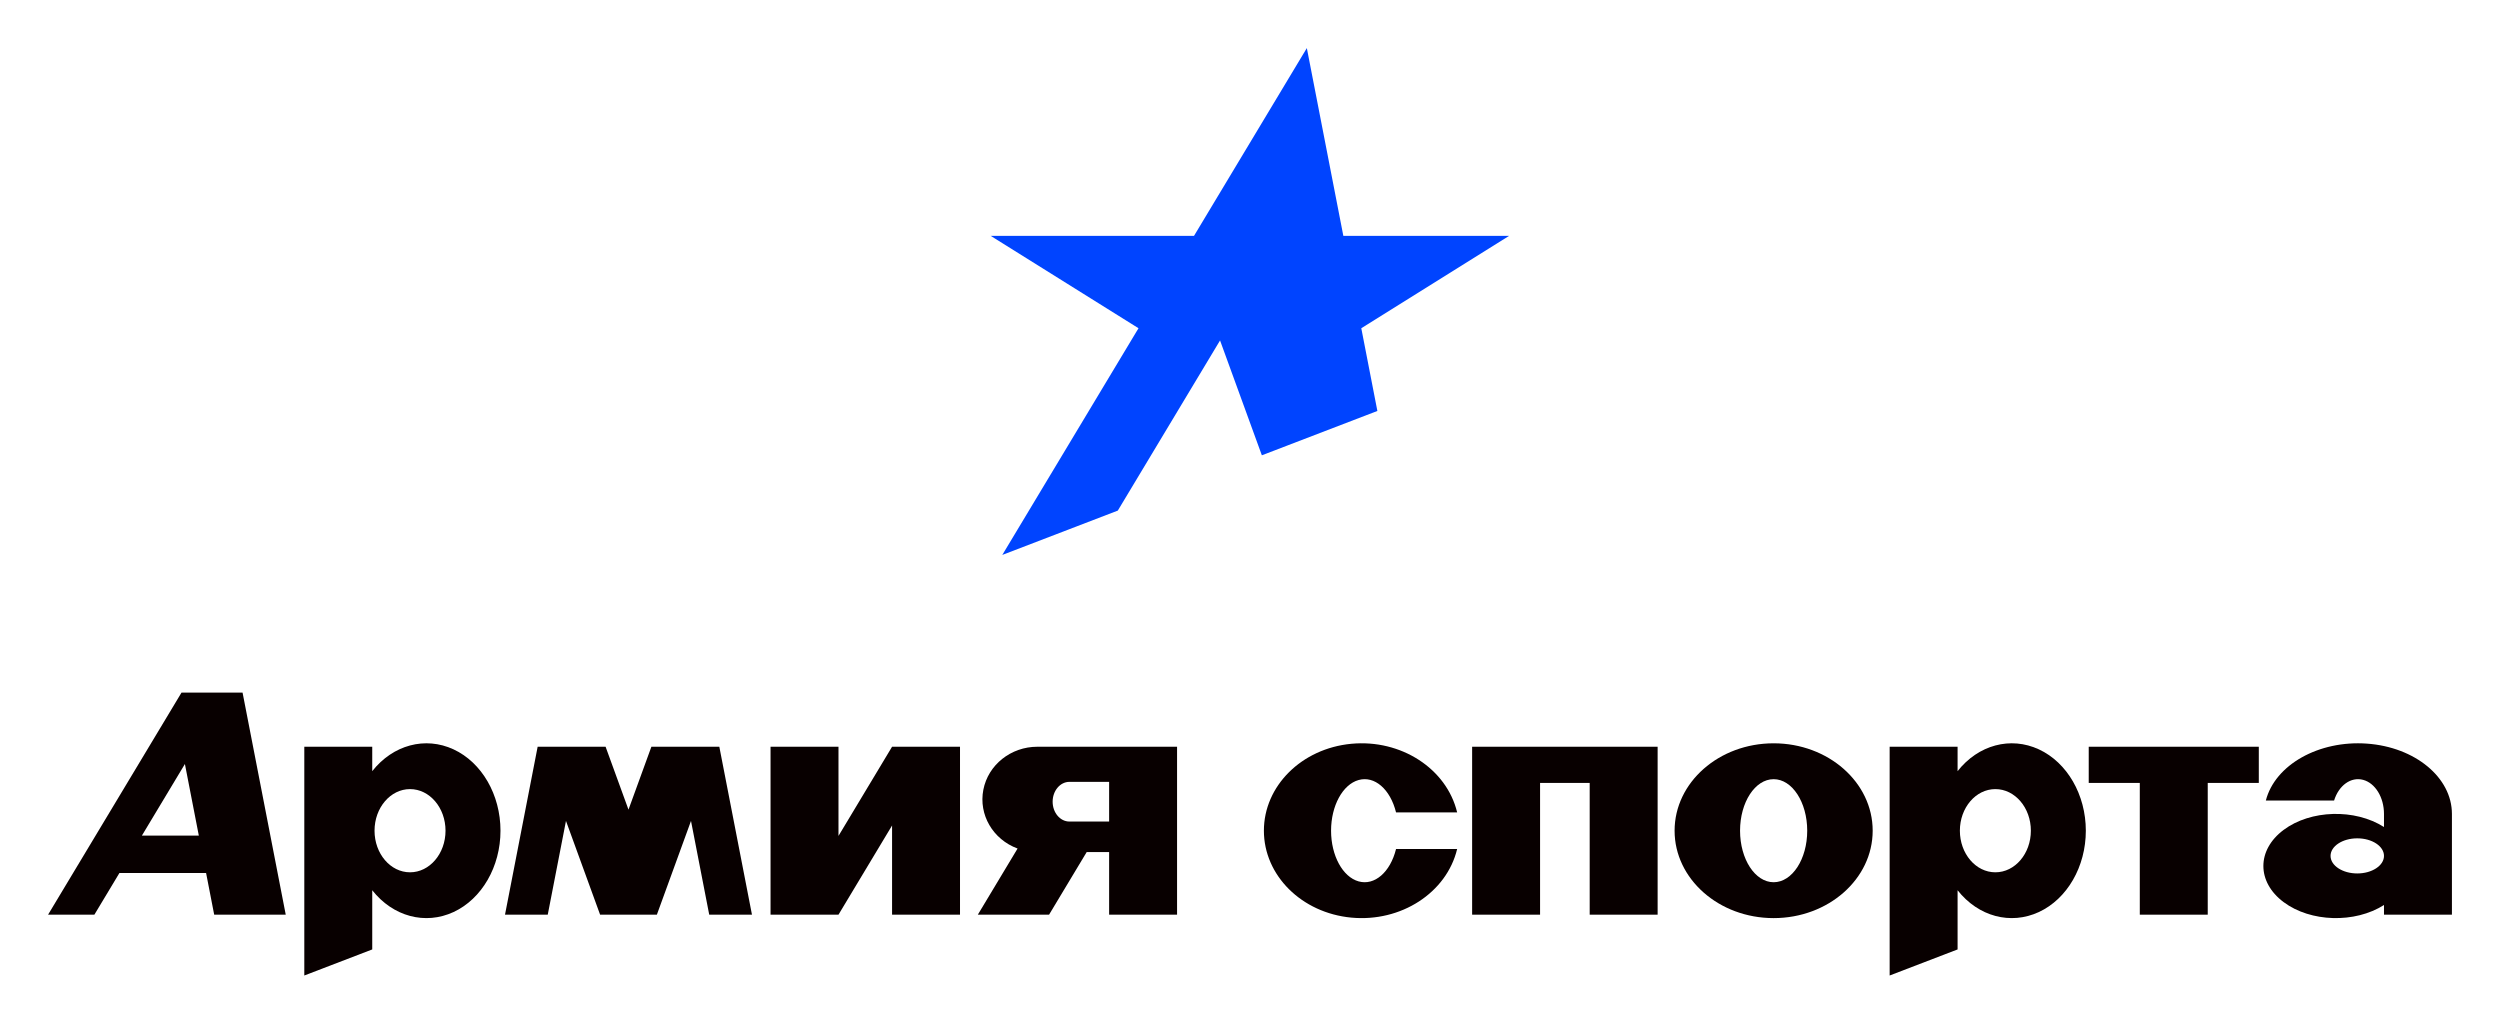
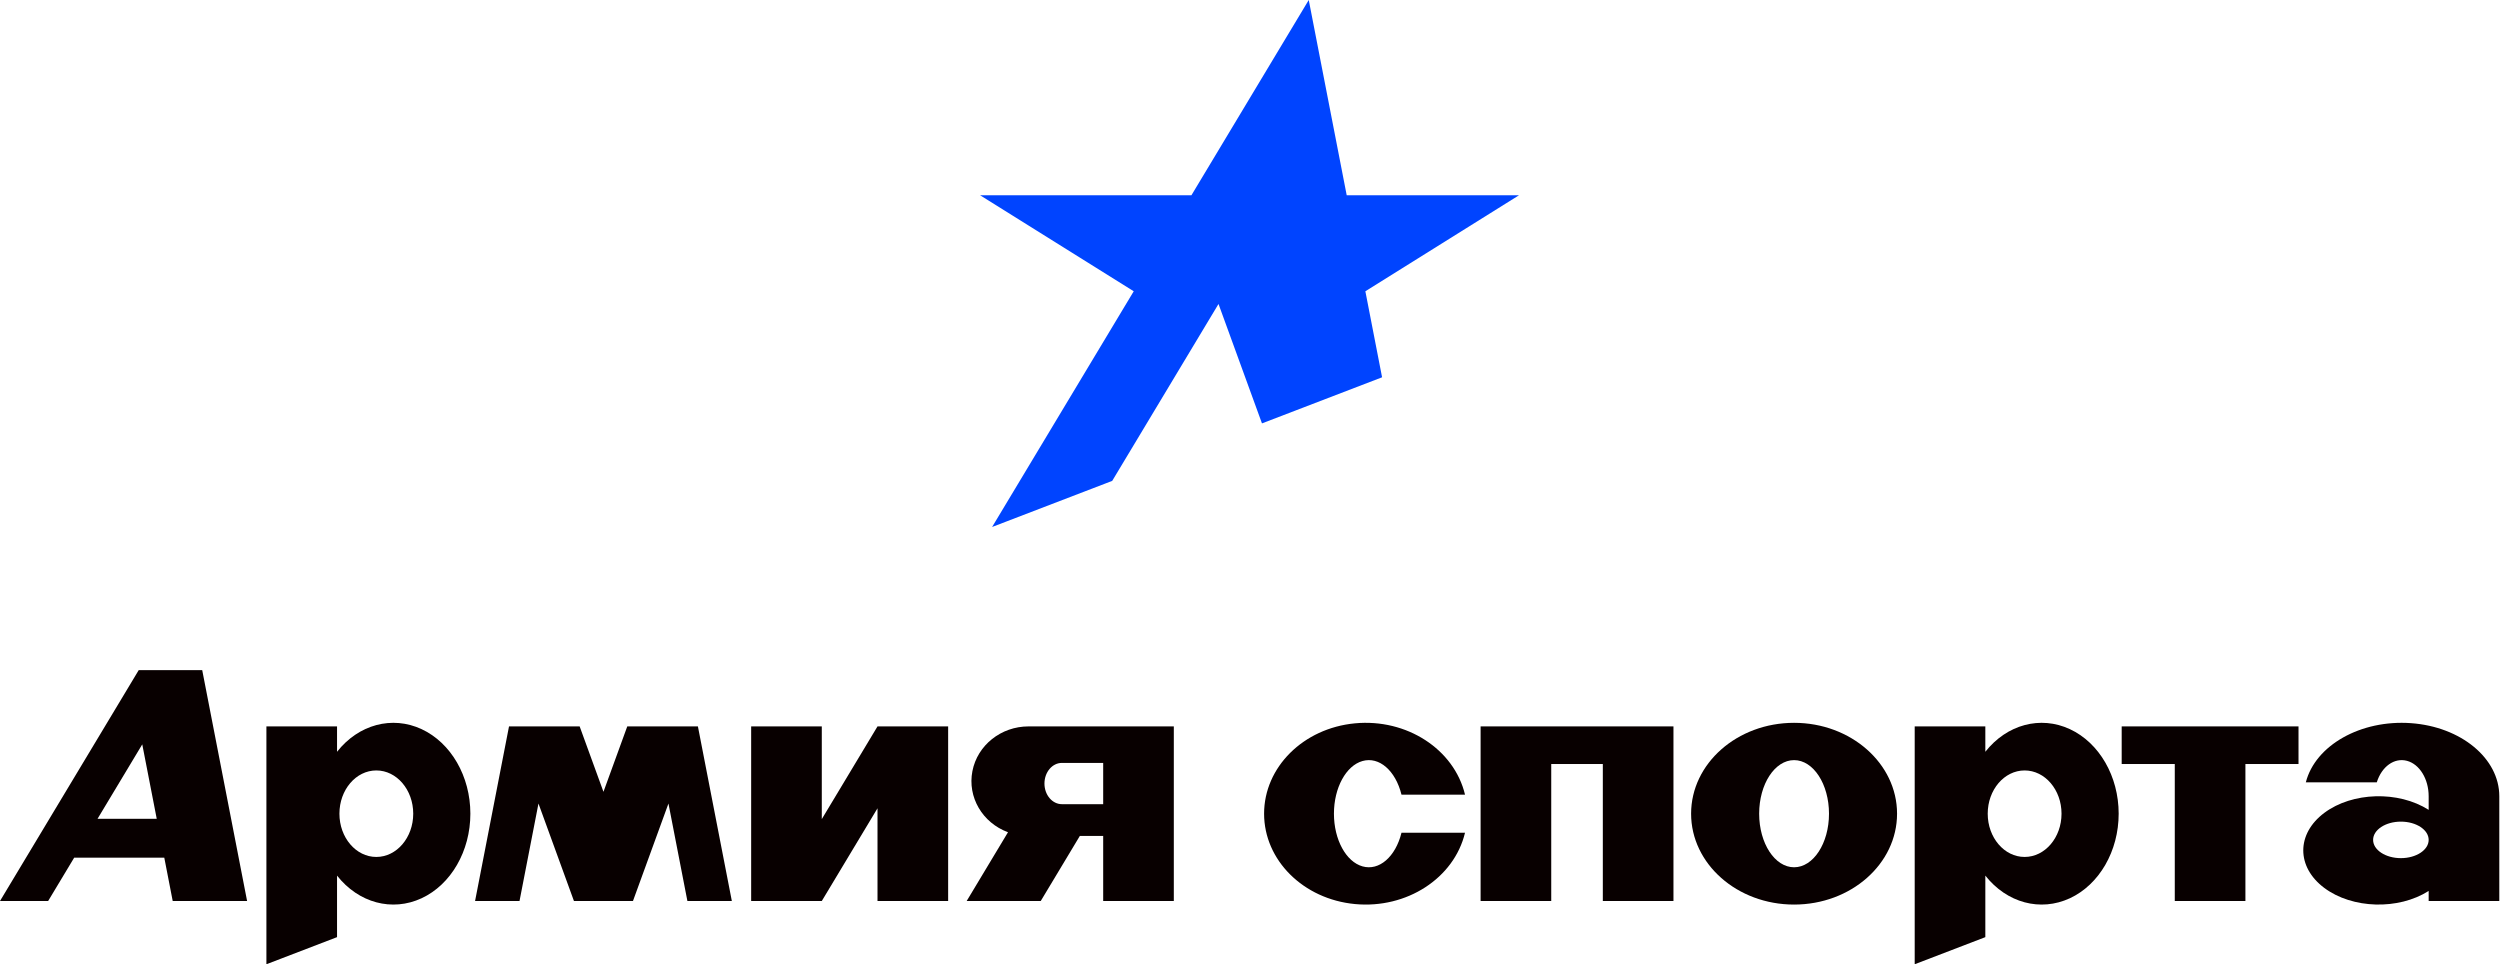
- <svg xmlns="http://www.w3.org/2000/svg" width="3275.1" height="1340.3" viewBox="-62.98 -62.98 3275.08 1340.27">
+ <svg xmlns="http://www.w3.org/2000/svg" width="3150" height="1214" viewBox="0 0 3150 1214">
  <defs>
    <clipPath id="d0">
      <path d="M0 0H1479.01V370.6H0Z" />
    </clipPath>
    <clipPath id="d1">
      <path d="M0 0H1556.359V304.204H0Z" />
    </clipPath>
+     <clipPath id="d2">
+       <path d="M0 0H3149.119V1214.96H0Z" />
+     </clipPath>
  </defs>
  <g>
-     <g transform="matrix(1 0 0 1 1234.859 0)">
-       <path d="M679.14 246.00L461.98 246.00L414.16 0.00L266.35 246.00L0.00 246.00L193.64 367.00L15.19 664.00L166.52 605.91L300.46 383.00L355.23 533.47L506.56 475.38L485.50 367.00L679.14 246.00Z" fill="rgba(0,68,255,1)" fill-rule="evenodd" />
-     </g>
-     <g transform="matrix(1 0 0 1 0 844.3604)">
-       <g clip-path="url(#d0)">
-         <g transform="matrix(1 0 0 1 0 0)">
-           <path d="M174.79 0.00L254.79 0.00L311.34 290.90L217.61 290.90L207.00 236.30L93.47 236.30L60.66 290.90L0.00 290.90L174.79 0.00ZM179.25 93.54L122.91 187.30L197.48 187.30L179.25 93.54Z" fill="rgba(8,0,0,1)" fill-rule="evenodd" />
-         </g>
-         <g transform="matrix(1 0 0 1 335.6699 66.39551)">
-           <path d="M0.00 4.50L89.00 4.50L89.00 36.49C116.16 2.04 158.41 -9.28 195.51 7.95C232.61 25.18 257.00 67.44 257.00 114.50C257.00 161.56 232.61 203.82 195.51 221.05C158.41 238.28 116.16 226.96 89.00 192.51L89.00 270.04L0.00 304.20L0.00 4.50ZM185.00 114.50C185.00 144.60 164.18 169.00 138.50 169.00C112.82 169.00 92.00 144.60 92.00 114.50C92.00 84.40 112.82 60.00 138.50 60.00C164.18 60.00 185.00 84.40 185.00 114.50Z" fill="rgba(8,0,0,1)" fill-rule="evenodd" />
-         </g>
-         <g transform="matrix(1 0 0 1 598.5898 70.89941)">
-           <path d="M42.77 0.00L131.77 0.00L161.77 82.42L191.77 0.00L280.77 0.00L323.53 220.00L267.53 220.00L243.66 97.18L198.95 220.00L124.58 220.00L79.88 97.18L56.00 220.00L0.00 220.00L42.77 0.00Z" fill="rgba(8,0,0,1)" fill-rule="evenodd" />
-         </g>
-         <g transform="matrix(1 0 0 1 946.4609 70.89941)">
-           <path d="M0.00 0.00L89.00 0.00L89.00 116.83L159.20 0.00L248.20 0.00L248.20 220.00L159.20 220.00L159.20 103.17L89.00 220.00L0.00 220.00L0.00 0.00Z" fill="rgba(8,0,0,1)" fill-rule="evenodd" />
-         </g>
-         <g transform="matrix(1 0 0 1 1218.01 70.89941)">
-           <path d="M261.00 0.00L261.00 220.00L172.00 220.00L172.00 138.00L142.60 138.00L93.33 220.00L0.00 220.00L52.06 133.36C19.71 121.39 0.86 89.02 7.22 56.35C13.57 23.69 43.32 0.00 78.00 0.00L261.00 0.00ZM172.00 46.00L172.00 98.00L120.00 98.00C107.85 98.00 98.00 86.36 98.00 72.00C98.00 57.64 107.85 46.00 120.00 46.00L172.00 46.00Z" fill="rgba(8,0,0,1)" fill-rule="evenodd" />
+     <g clip-path="url(#d2)">
+       <g transform="matrix(1 0 0 1 1234.859 0)">
+         <path d="M679.14 246.00L461.98 246.00L414.16 0.00L266.35 246.00L0.00 246.00L193.64 367.00L15.19 664.00L166.52 605.91L300.46 383.00L355.23 533.47L506.56 475.38L485.50 367.00L679.14 246.00Z" fill="rgba(0,68,255,1)" fill-rule="evenodd" />
+       </g>
+       <g transform="matrix(1 0 0 1 0 844.3604)">
+         <g clip-path="url(#d0)">
+           <g transform="matrix(1 0 0 1 0 0)">
+             <path d="M174.79 0.00L254.79 0.00L311.34 290.90L217.61 290.90L207.00 236.30L93.47 236.30L60.66 290.90L0.00 290.90L174.79 0.00ZM179.25 93.54L122.91 187.30L197.48 187.30L179.25 93.54Z" fill="rgba(8,0,0,1)" fill-rule="evenodd" />
+           </g>
+           <g transform="matrix(1 0 0 1 335.6699 66.39551)">
+             <path d="M0.00 4.50L89.00 4.50L89.00 36.49C116.16 2.04 158.41 -9.28 195.51 7.95C232.61 25.18 257.00 67.44 257.00 114.50C257.00 161.56 232.61 203.82 195.51 221.05C158.41 238.28 116.16 226.96 89.00 192.51L89.00 270.04L0.00 304.20L0.00 4.50ZM185.00 114.50C185.00 144.60 164.18 169.00 138.50 169.00C112.82 169.00 92.00 144.60 92.00 114.50C92.00 84.40 112.82 60.00 138.50 60.00C164.18 60.00 185.00 84.40 185.00 114.50Z" fill="rgba(8,0,0,1)" fill-rule="evenodd" />
+           </g>
+           <g transform="matrix(1 0 0 1 598.5898 70.89941)">
+             <path d="M42.77 0.00L131.77 0.00L161.77 82.42L191.77 0.00L280.77 0.00L323.53 220.00L267.53 220.00L243.66 97.18L198.95 220.00L124.58 220.00L79.88 97.18L56.00 220.00L0.00 220.00L42.77 0.00Z" fill="rgba(8,0,0,1)" fill-rule="evenodd" />
+           </g>
+           <g transform="matrix(1 0 0 1 946.4609 70.89941)">
+             <path d="M0.00 0.00L89.00 0.00L89.00 116.83L159.20 0.00L248.20 0.00L248.20 220.00L159.20 220.00L159.20 103.17L89.00 220.00L0.00 220.00L0.00 0.00Z" fill="rgba(8,0,0,1)" fill-rule="evenodd" />
+           </g>
+           <g transform="matrix(1 0 0 1 1218.01 70.89941)">
+             <path d="M261.00 0.00L261.00 220.00L172.00 220.00L172.00 138.00L142.60 138.00L93.33 220.00L0.00 220.00L52.06 133.36C19.71 121.39 0.86 89.02 7.22 56.35C13.57 23.69 43.32 0.00 78.00 0.00L261.00 0.00ZM172.00 46.00L172.00 98.00L120.00 98.00C107.85 98.00 98.00 86.36 98.00 72.00C98.00 57.64 107.85 46.00 120.00 46.00L172.00 46.00Z" fill="rgba(8,0,0,1)" fill-rule="evenodd" />
+           </g>
        </g>
      </g>
-     </g>
-     <g transform="matrix(1 0 0 1 1592.76 910.7559)">
-       <g clip-path="url(#d1)">
-         <g transform="matrix(1 0 0 1 0 0)">
-           <path d="M253.16 90.50C239.43 33.24 179.62 -5.53 114.51 0.64C49.40 6.81 0.00 55.93 0.00 114.50C0.00 173.07 49.40 222.19 114.51 228.36C179.62 234.53 239.43 195.76 253.16 138.50L173.12 138.50C165.58 168.94 144.93 186.78 124.05 180.89C103.16 175.00 88.00 147.07 88.00 114.50C88.00 81.93 103.16 54.00 124.05 48.11C144.93 42.22 165.58 60.06 173.12 90.50L253.16 90.50Z" fill="rgba(8,0,0,1)" fill-rule="evenodd" />
-         </g>
-         <g transform="matrix(1 0 0 1 272.8008 4.503906)">
-           <path d="M0.00 0.00L243.00 0.00L243.00 220.00L154.00 220.00L154.00 47.40L89.00 47.40L89.00 220.00L0.00 220.00L0.00 0.00Z" fill="rgba(8,0,0,1)" fill-rule="evenodd" />
-         </g>
-         <g transform="matrix(1 0 0 1 538.0312 0.00390625)">
-           <path d="M259.50 114.50C259.50 177.74 201.41 229.00 129.75 229.00C58.09 229.00 0.00 177.74 0.00 114.50C0.00 51.26 58.09 0.00 129.75 0.00C201.41 0.00 259.50 51.26 259.50 114.50ZM173.75 114.50C173.75 151.78 154.05 182.00 129.75 182.00C105.45 182.00 85.75 151.78 85.75 114.50C85.75 77.22 105.45 47.00 129.75 47.00C154.05 47.00 173.75 77.22 173.75 114.50Z" fill="rgba(8,0,0,1)" fill-rule="evenodd" />
-         </g>
-         <g transform="matrix(1 0 0 1 819.7598 0)">
-           <path d="M0.00 4.50L89.00 4.50L89.00 36.49C116.16 2.04 158.41 -9.28 195.51 7.95C232.61 25.18 257.00 67.44 257.00 114.50C257.00 161.56 232.61 203.82 195.51 221.05C158.41 238.28 116.16 226.96 89.00 192.51L89.00 270.04L0.00 304.20L0.00 4.50ZM185.00 114.50C185.00 144.60 164.18 169.00 138.50 169.00C112.82 169.00 92.00 144.60 92.00 114.50C92.00 84.40 112.82 60.00 138.50 60.00C164.18 60.00 185.00 84.40 185.00 114.50Z" fill="rgba(8,0,0,1)" fill-rule="evenodd" />
-         </g>
-         <g transform="matrix(1 0 0 1 1080.561 4.503906)">
-           <path d="M0.00 0.00L222.80 0.00L222.80 47.40L155.90 47.40L155.90 220.00L66.90 220.00L66.90 47.40L0.00 47.40L0.00 0.00Z" fill="rgba(8,0,0,1)" fill-rule="evenodd" />
-         </g>
-         <g transform="matrix(1 0 0 1 1309.359 0.0009765625)">
-           <path d="M3.22 75.00C15.22 28.18 72.57 -4.11 135.69 0.42C198.80 4.95 247.00 44.82 247.00 92.50L247.00 224.50L158.00 224.50L158.00 211.83C119.84 236.12 61.80 234.44 26.49 208.03C-8.83 181.62 -8.83 139.88 26.49 113.47C61.80 87.06 119.84 85.38 158.00 109.67L158.00 92.50C158.00 70.81 146.56 52.14 130.67 47.88C114.78 43.63 98.85 54.98 92.62 75.00L3.22 75.00ZM158.00 147.50C158.00 160.20 142.33 170.50 123.00 170.50C103.67 170.50 88.00 160.20 88.00 147.50C88.00 134.80 103.67 124.50 123.00 124.50C142.33 124.50 158.00 134.80 158.00 147.50Z" fill="rgba(8,0,0,1)" fill-rule="evenodd" />
+       <g transform="matrix(1 0 0 1 1592.76 910.7559)">
+         <g clip-path="url(#d1)">
+           <g transform="matrix(1 0 0 1 0 0)">
+             <path d="M253.16 90.50C239.43 33.24 179.62 -5.53 114.51 0.64C49.40 6.81 0.00 55.93 0.00 114.50C0.00 173.07 49.40 222.19 114.51 228.36C179.62 234.53 239.43 195.76 253.16 138.50L173.12 138.50C165.58 168.94 144.93 186.78 124.05 180.89C103.16 175.00 88.00 147.07 88.00 114.50C88.00 81.93 103.16 54.00 124.05 48.11C144.93 42.22 165.58 60.06 173.12 90.50L253.16 90.50Z" fill="rgba(8,0,0,1)" fill-rule="evenodd" />
+           </g>
+           <g transform="matrix(1 0 0 1 272.8008 4.503906)">
+             <path d="M0.00 0.00L243.00 0.00L243.00 220.00L154.00 220.00L154.00 47.40L89.00 47.40L89.00 220.00L0.00 220.00L0.00 0.00Z" fill="rgba(8,0,0,1)" fill-rule="evenodd" />
+           </g>
+           <g transform="matrix(1 0 0 1 538.0312 0.00390625)">
+             <path d="M259.50 114.50C259.50 177.74 201.41 229.00 129.75 229.00C58.09 229.00 0.00 177.74 0.00 114.50C0.00 51.26 58.09 0.00 129.75 0.00C201.41 0.00 259.50 51.26 259.50 114.50ZM173.75 114.50C173.75 151.78 154.05 182.00 129.75 182.00C105.45 182.00 85.75 151.78 85.75 114.50C85.75 77.22 105.45 47.00 129.75 47.00C154.05 47.00 173.75 77.22 173.75 114.50Z" fill="rgba(8,0,0,1)" fill-rule="evenodd" />
+           </g>
+           <g transform="matrix(1 0 0 1 819.7598 0)">
+             <path d="M0.00 4.50L89.00 4.50L89.00 36.49C116.16 2.04 158.41 -9.28 195.51 7.95C232.61 25.18 257.00 67.44 257.00 114.50C257.00 161.56 232.61 203.82 195.51 221.05C158.41 238.28 116.16 226.96 89.00 192.51L89.00 270.04L0.00 304.20L0.00 4.50ZM185.00 114.50C185.00 144.60 164.18 169.00 138.50 169.00C112.82 169.00 92.00 144.60 92.00 114.50C92.00 84.40 112.82 60.00 138.50 60.00C164.18 60.00 185.00 84.40 185.00 114.50Z" fill="rgba(8,0,0,1)" fill-rule="evenodd" />
+           </g>
+           <g transform="matrix(1 0 0 1 1080.561 4.503906)">
+             <path d="M0.00 0.00L222.80 0.00L222.80 47.40L155.90 47.40L155.90 220.00L66.90 220.00L66.90 47.40L0.00 47.40L0.00 0.00Z" fill="rgba(8,0,0,1)" fill-rule="evenodd" />
+           </g>
+           <g transform="matrix(1 0 0 1 1309.359 0.0009765625)">
+             <path d="M3.22 75.00C15.22 28.18 72.57 -4.11 135.69 0.42C198.80 4.95 247.00 44.82 247.00 92.50L247.00 224.50L158.00 224.50L158.00 211.83C119.84 236.12 61.80 234.44 26.49 208.03C-8.83 181.62 -8.83 139.88 26.49 113.47C61.80 87.06 119.84 85.38 158.00 109.67L158.00 92.50C158.00 70.81 146.56 52.14 130.67 47.88C114.78 43.63 98.85 54.98 92.62 75.00L3.22 75.00ZM158.00 147.50C158.00 160.20 142.33 170.50 123.00 170.50C103.67 170.50 88.00 160.20 88.00 147.50C88.00 134.80 103.67 124.50 123.00 124.50C142.33 124.50 158.00 134.80 158.00 147.50Z" fill="rgba(8,0,0,1)" fill-rule="evenodd" />
+           </g>
        </g>
      </g>
    </g>
  </g>
</svg>
